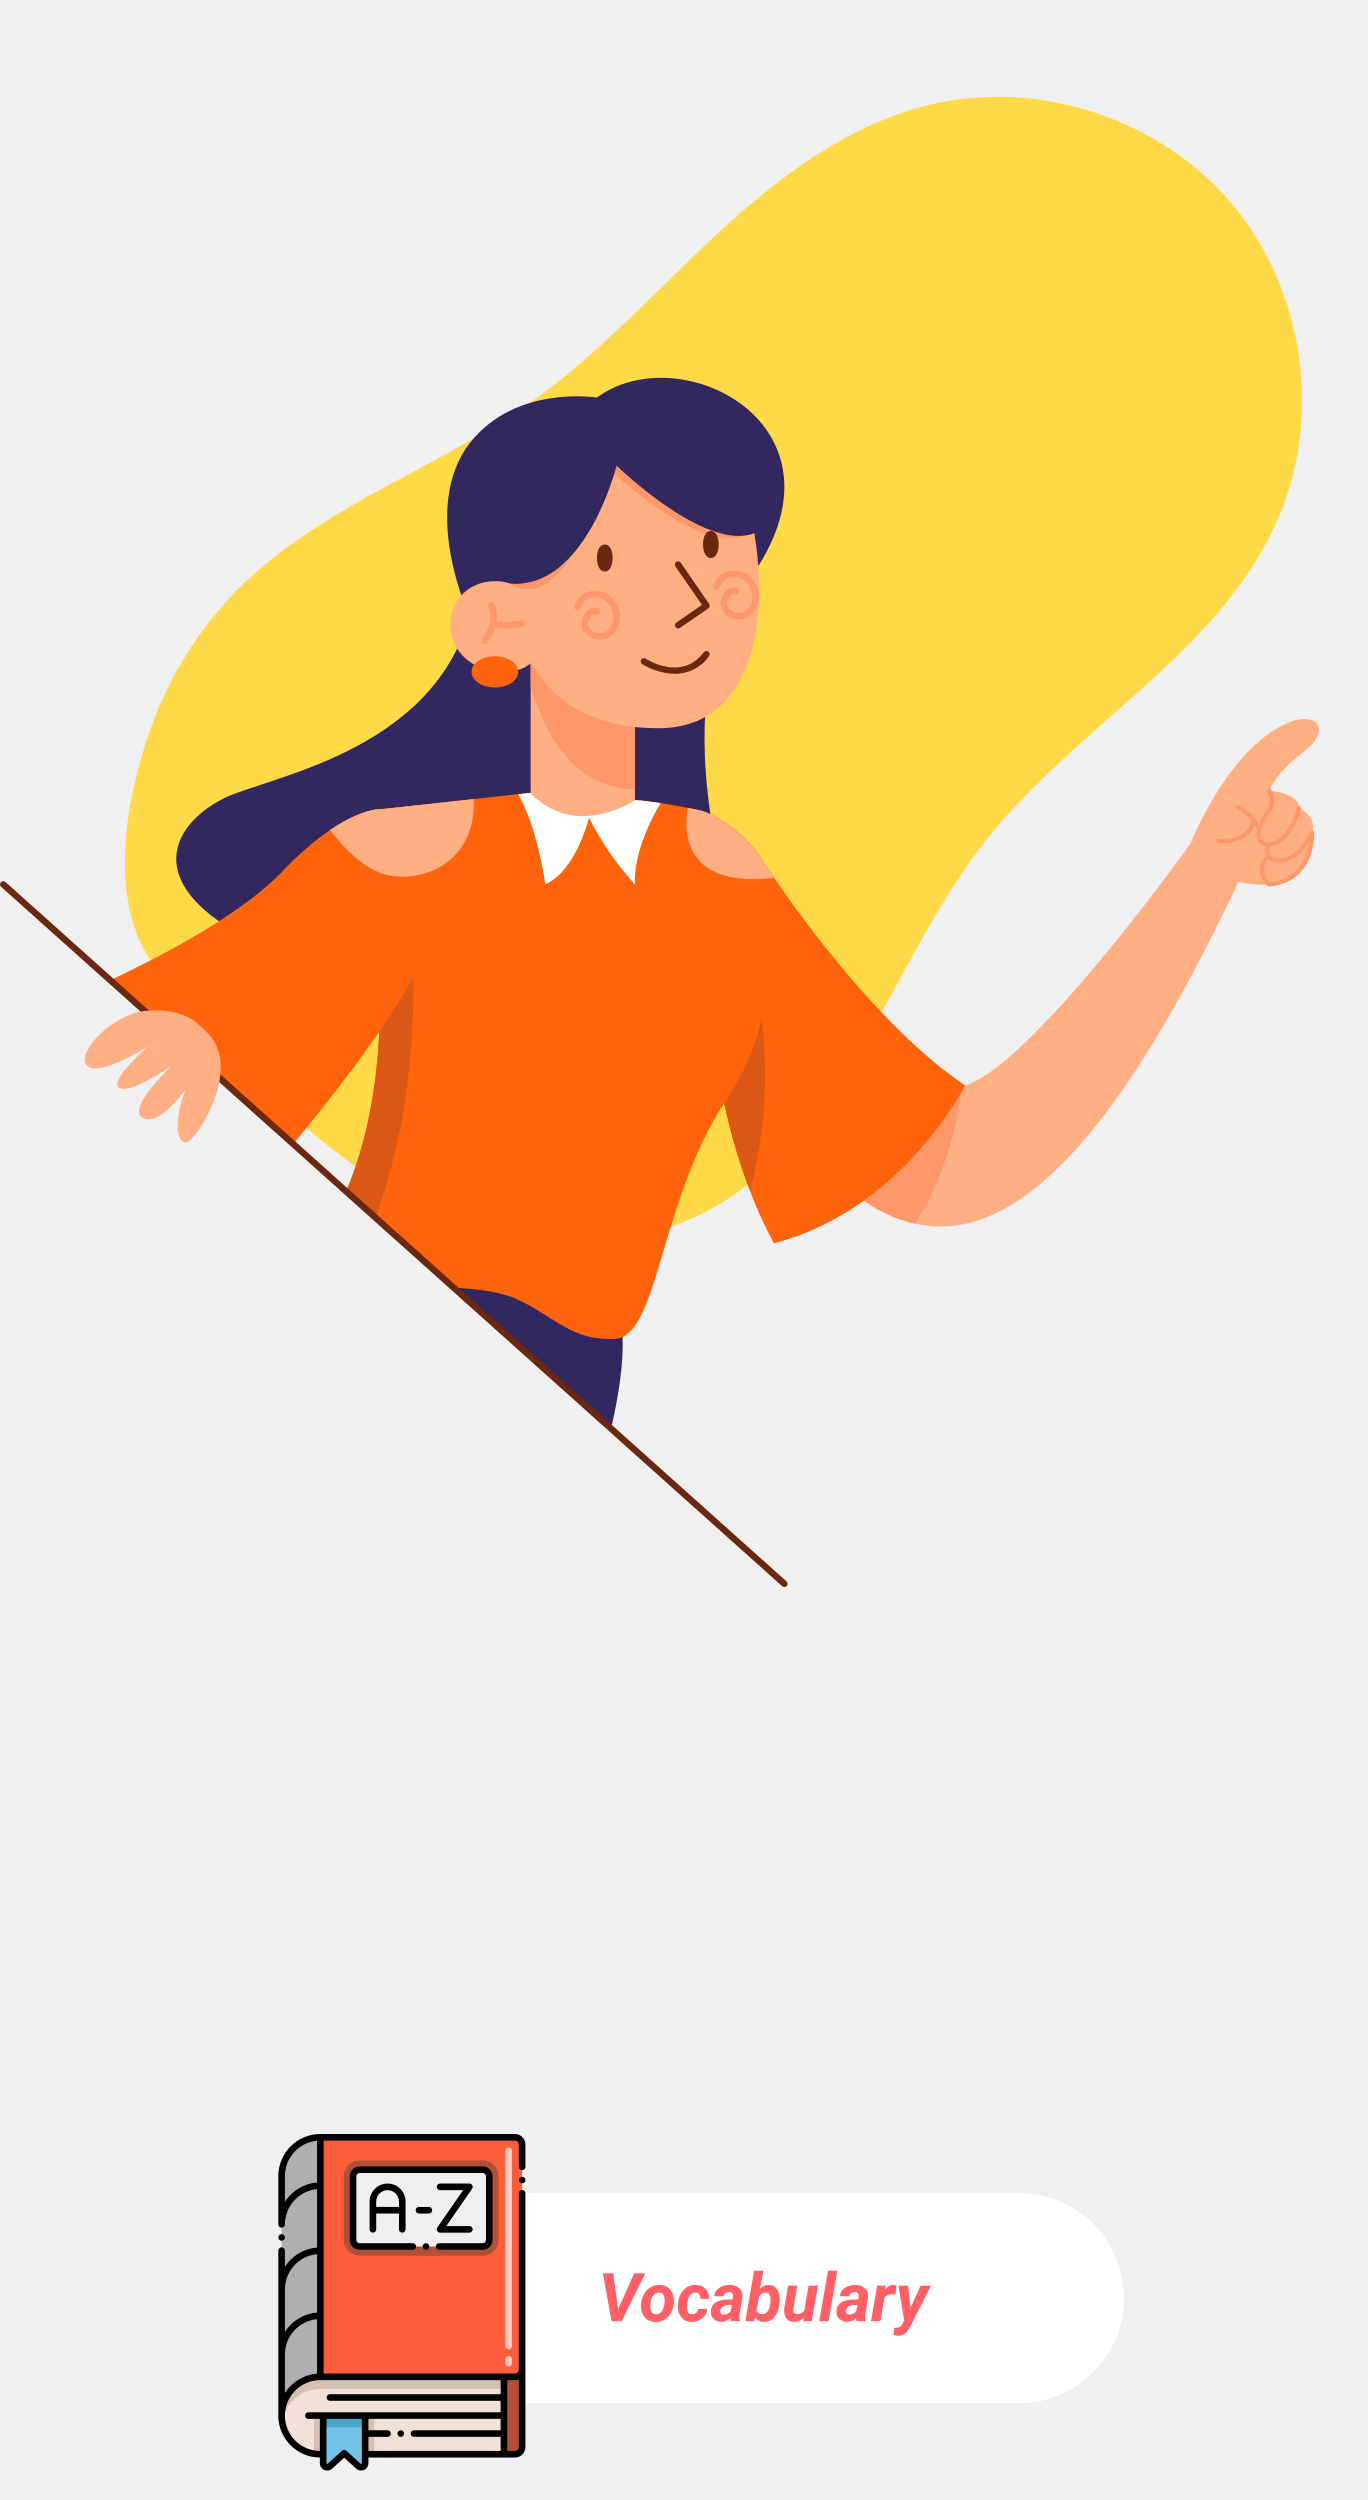
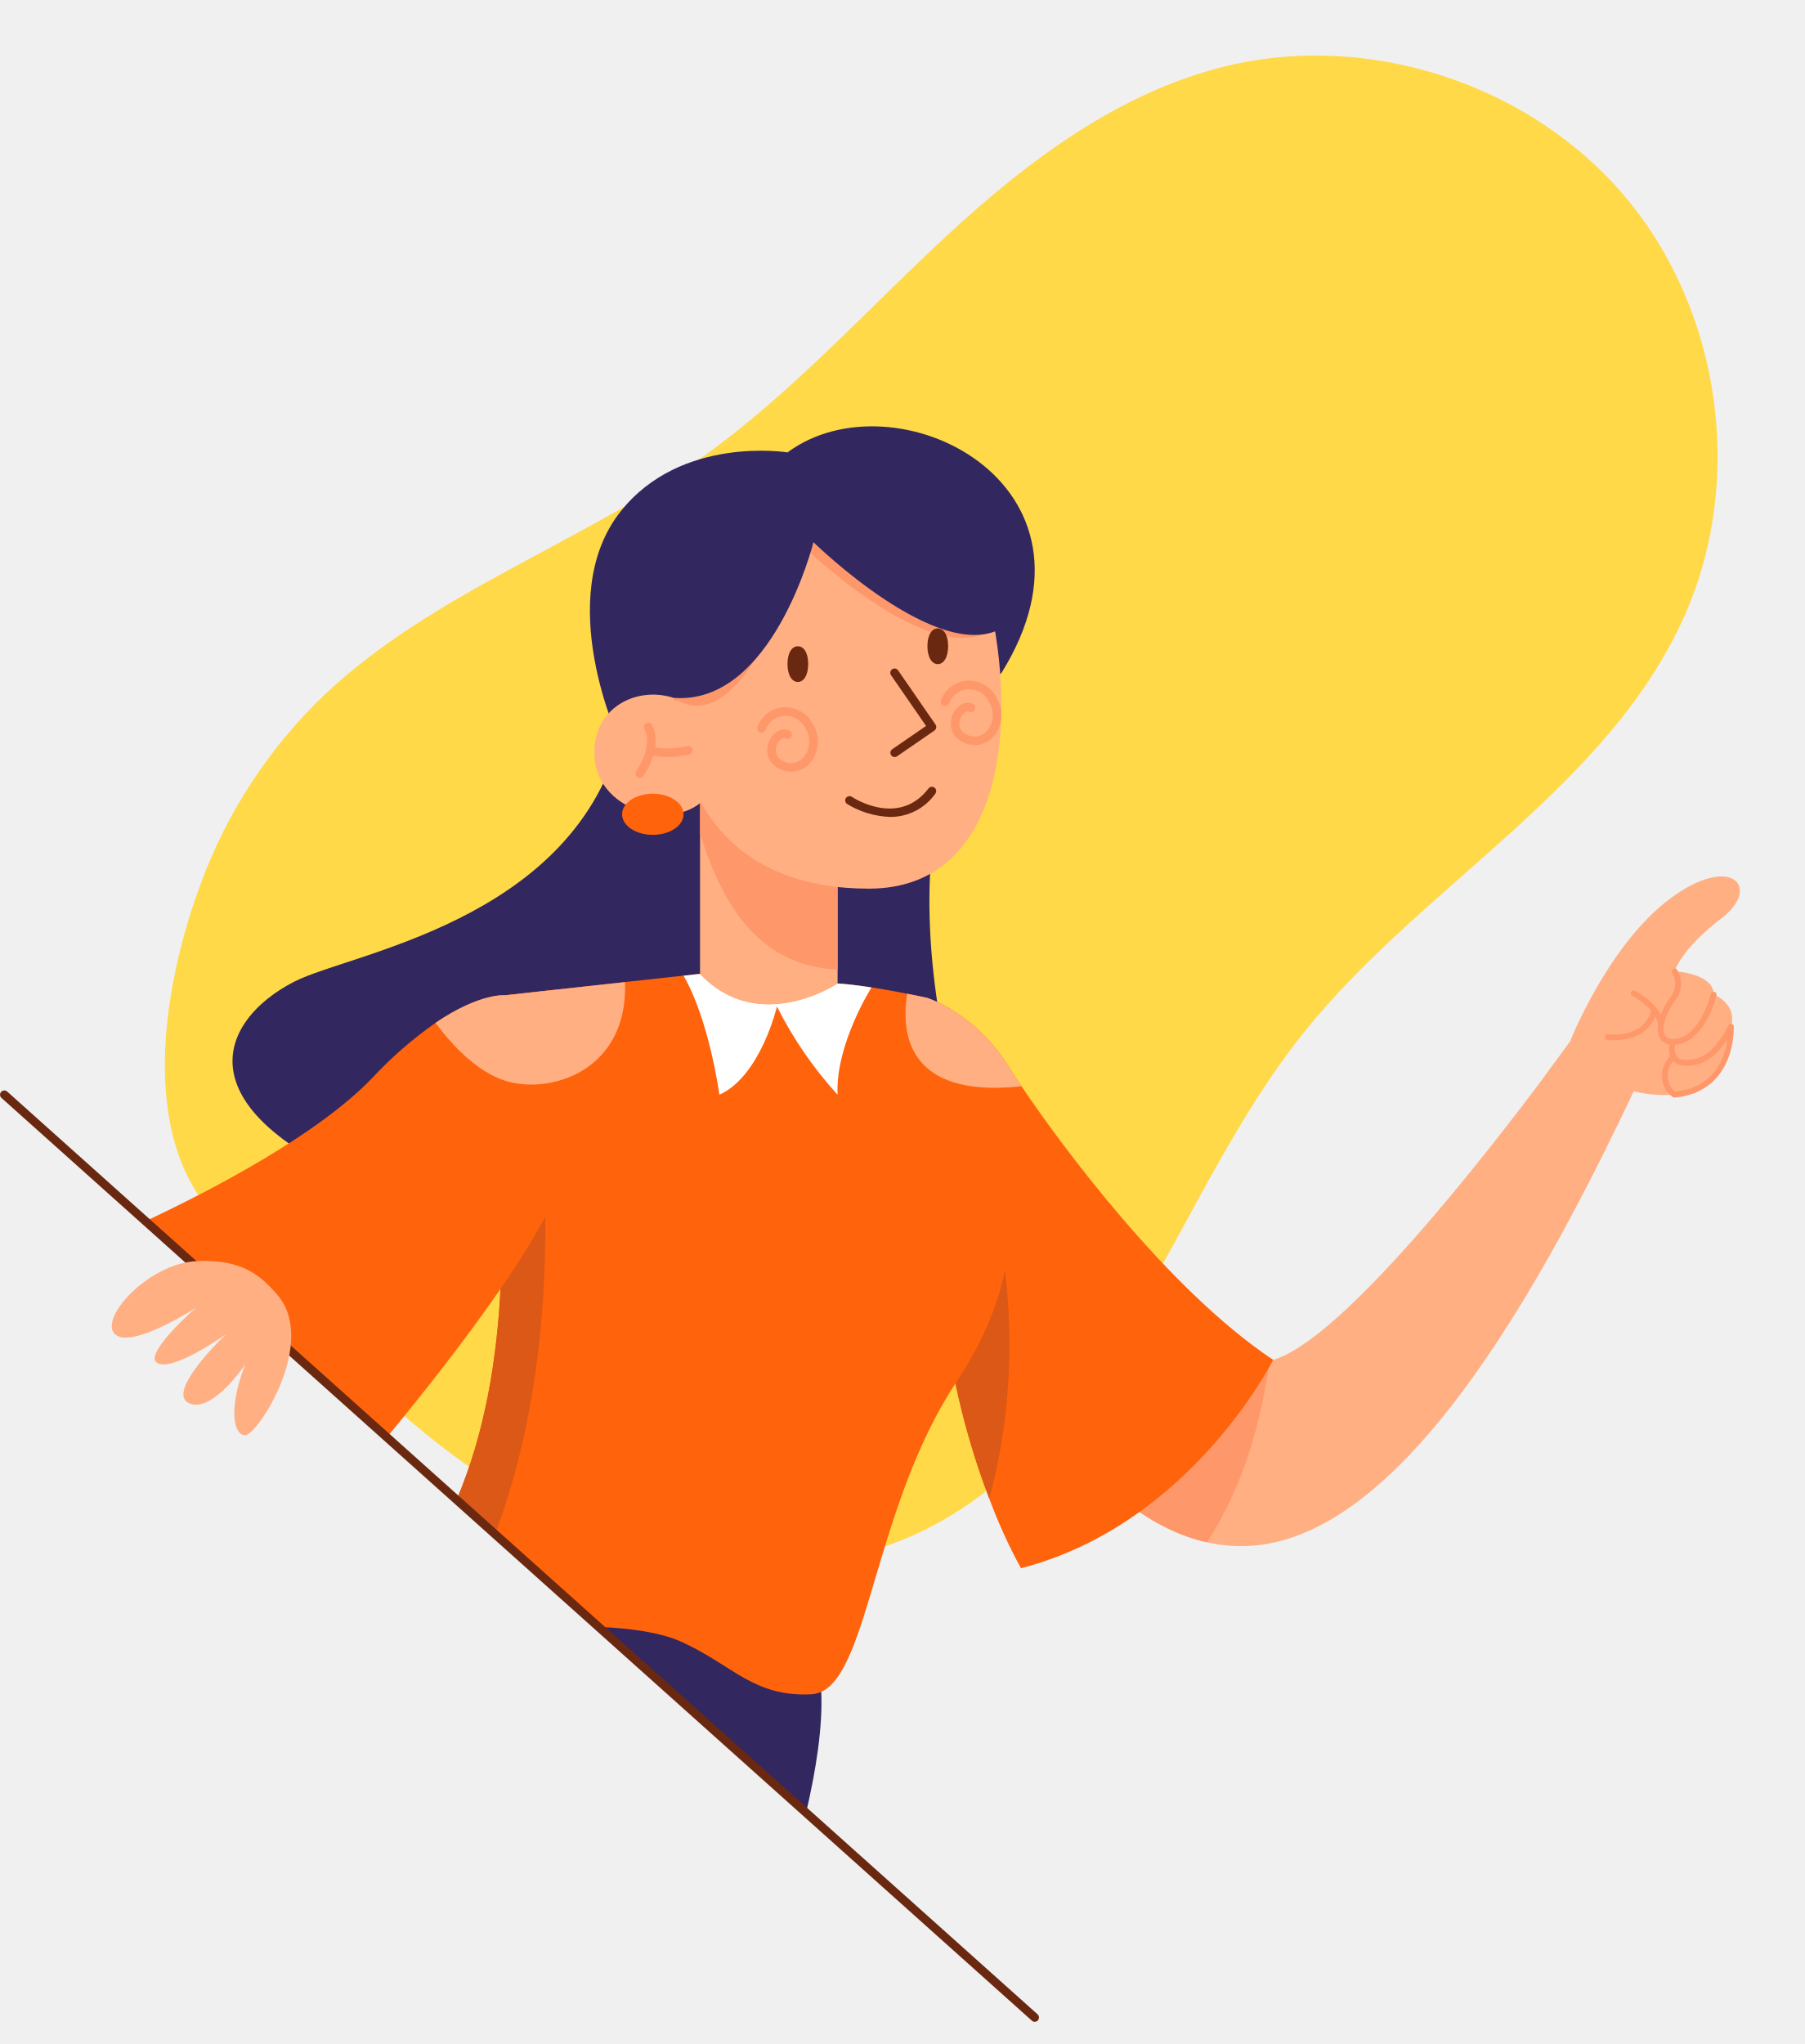
- <svg xmlns="http://www.w3.org/2000/svg" width="325.155" height="594.24" viewBox="0 0 325.155 594.24">
+ <svg xmlns="http://www.w3.org/2000/svg" width="325.155" height="368.234" viewBox="0 0 325.155 368.234">
  <defs>
    <clipPath id="clip-path">
-       <rect y="31" width="325.155" height="594.24" fill="none" />
+       <rect y="44" width="325.155" height="368.234" fill="none" />
    </clipPath>
  </defs>
-   <g id="Grupo_84011" data-name="Grupo 84011" transform="translate(-1708.845 11211.24)">
+   <g id="Grupo_84011" data-name="Grupo 84011" transform="translate(-1708.845 11198.24)">
    <g id="Grupo_de_desplazamiento_1" data-name="Grupo de desplazamiento 1" transform="translate(1708.845 -11242.24)" clip-path="url(#clip-path)" style="isolation: isolate">
      <g id="Grupo_84010" data-name="Grupo 84010" transform="translate(-1708.845 11242.24)">
        <path id="Trazado_116736" data-name="Trazado 116736" d="M504.721,295.828c3.144-26.455,17.693-50.123,24.474-75.887,5.077-19.289,5.717-39.422,8.214-59.211s7.166-39.993,19.026-56.03c15.807-21.372,44.169-32.67,70.342-28.02s48.907,25.029,56.382,50.539c9.641,32.9-4.988,67.8-4.179,102.073.449,19.025,5.665,37.568,8.813,56.336s4.09,38.739-3.575,56.158c-10.246,23.283-34.629,38.045-59.657,42.6-24.9,4.527-50.939.091-75.643-3.888-19.87-3.2-33.145-26.6-39.345-43.874A89.9,89.9,0,0,1,504.721,295.828Z" transform="translate(1570.959 -11624.237) rotate(40)" fill="#ffd947" />
-         <rect id="Rectángulo_34439" data-name="Rectángulo 34439" width="172" height="50" rx="25" transform="translate(1804 -10690)" fill="#fff" />
-         <g id="vocabulario" transform="translate(1740.65 -10704.443)">
-           <path id="Trazado_116737" data-name="Trazado 116737" d="M89.694,184.51v18.41H56.7v-9.207H46.725v9.207h-.668a9.069,9.069,0,0,1-1.527-.129,9.2,9.2,0,0,1,1.527-18.282Z" transform="translate(-1.716 -126.347)" fill="#f2e1d6" />
-           <path id="Trazado_116738" data-name="Trazado 116738" d="M61.34,213.87h2.2v9.2h-.668a9.069,9.069,0,0,1-1.527-.129Z" transform="translate(-18.526 -146.501)" fill="#d6c0b4" />
-           <path id="Trazado_116739" data-name="Trazado 116739" d="M100.15,213.87h2.2v9.2h-2.2Z" transform="translate(-45.166 -146.501)" fill="#d6c0b4" />
-           <path id="Trazado_116740" data-name="Trazado 116740" d="M114.171,4.648V58.172a1.707,1.707,0,0,1-1.706,1.706H66.214V2.942h46.251a1.707,1.707,0,0,1,1.706,1.706Z" transform="translate(-21.872 -1.715)" fill="#fc5d3d" />
-           <path id="Trazado_116741" data-name="Trazado 116741" d="M87.763,43.156A3.767,3.767,0,0,1,84,39.393V24.263A3.767,3.767,0,0,1,87.763,20.5H117a3.767,3.767,0,0,1,3.763,3.763v15.13A3.767,3.767,0,0,1,117,43.156Z" transform="translate(-34.081 -13.768)" fill="#b25035" />
-           <path id="Trazado_116742" data-name="Trazado 116742" d="M121.809,45.766H92.568A1.568,1.568,0,0,1,91,44.2V29.068A1.568,1.568,0,0,1,92.568,27.5h29.241a1.568,1.568,0,0,1,1.568,1.568V44.2A1.568,1.568,0,0,1,121.809,45.766Z" transform="translate(-38.886 -18.572)" fill="#efefef" />
-           <path id="Trazado_116743" data-name="Trazado 116743" d="M89.695,184.51v2.9H46.06a9.211,9.211,0,0,0-9.094,7.756,9.357,9.357,0,0,1-.113-1.448,9.207,9.207,0,0,1,9.207-9.2Z" transform="translate(-1.718 -126.347)" fill="#d6c0b4" />
-           <path id="Trazado_116744" data-name="Trazado 116744" d="M209.69,179.072v18.411a1.705,1.705,0,0,1-1.7,1.7H205.37V180.777h2.615A1.705,1.705,0,0,0,209.69,179.072Z" transform="translate(-117.392 -122.615)" fill="#b25035" />
-           <path id="Trazado_116745" data-name="Trazado 116745" d="M46.059,2.942V59.878a9.207,9.207,0,0,0-9.207,9.2V12.149a9.208,9.208,0,0,1,9.207-9.207Z" transform="translate(-1.717 -1.715)" fill="#afafaf" />
-           <path id="Trazado_116746" data-name="Trazado 116746" d="M78.314,213.861v11.324a.966.966,0,0,1-1.616.714l-3.373-3.073L69.953,225.9a.966.966,0,0,1-1.616-.714V213.861Z" transform="translate(-23.329 -146.495)" fill="#72c2e9" />
-           <path id="Trazado_116747" data-name="Trazado 116747" d="M68.34,213.86h9.975v2.822H68.34Z" transform="translate(-23.331 -146.494)" fill="#4ba5c8" />
-           <path id="Trazado_116748" data-name="Trazado 116748" d="M207.169,62.772a.784.784,0,0,1-.784-.784v-.941a.784.784,0,1,1,1.568,0v.941A.784.784,0,0,1,207.169,62.772Zm0-4.077a.784.784,0,0,1-.784-.784V11.489a.784.784,0,1,1,1.568,0V57.912A.784.784,0,0,1,207.169,58.7Z" transform="translate(-118.088 -7.044)" fill="#ffcbc3" />
-           <path id="Trazado_116749" data-name="Trazado 116749" d="M111.318,49.688a.784.784,0,0,0,.784-.784V42.291a4.271,4.271,0,1,0-8.542,0V48.9a.784.784,0,1,0,1.568,0,0,0,0,0,0,0,0v-3.76h5.409V48.9a.784.784,0,0,0,.784.784Zm-6.193-6.115V42.291a2.7,2.7,0,0,1,5.409,0v1.283Z" transform="translate(-47.507 -25.794)" />
-           <path id="Trazado_116750" data-name="Trazado 116750" d="M155.229,49.687H162.2a.784.784,0,1,0,0-1.568h-5.481l6.127-8.871a.783.783,0,0,0-.646-1.229h-6.974a.784.784,0,1,0,0,1.568h5.481l-6.127,8.871a.784.784,0,0,0,.646,1.229Z" transform="translate(-82.434 -25.793)" />
-           <path id="Trazado_116751" data-name="Trazado 116751" d="M141.615,55.729H139.26a.784.784,0,0,0,0,1.568h2.355a.784.784,0,1,0,0-1.568Z" transform="translate(-71.476 -37.949)" />
-           <path id="Trazado_116752" data-name="Trazado 116752" d="M90.852,44.834h12.622a.784.784,0,0,0,0-1.568H90.852a.785.785,0,0,1-.784-.784V27.352a.785.785,0,0,1,.784-.784h29.241a.785.785,0,0,1,.784.784v15.13a.785.785,0,0,1-.784.784H109.745a.784.784,0,1,0,0,1.568h10.348a2.354,2.354,0,0,0,2.352-2.352V27.352A2.354,2.354,0,0,0,120.093,25H90.852A2.354,2.354,0,0,0,88.5,27.352v15.13A2.354,2.354,0,0,0,90.852,44.834Z" transform="translate(-37.17 -16.856)" />
-           <circle id="Elipse_4784" data-name="Elipse 4784" cx="0.784" cy="0.784" r="0.784" transform="translate(68.656 26.41)" />
-           <path id="Trazado_116753" data-name="Trazado 116753" d="M125.434,225.029a.784.784,0,1,0,.784.784.784.784,0,0,0-.784-.784Z" transform="translate(-61.984 -154.161)" />
-           <circle id="Elipse_4785" data-name="Elipse 4785" cx="0.784" cy="0.784" r="0.784" transform="translate(34.35 24.249)" />
-           <path id="Trazado_116754" data-name="Trazado 116754" d="M93.083,2.932s0-.008,0-.013A2.492,2.492,0,0,0,90.593.443H44.342a10,10,0,0,0-9.991,9.977s0,.008,0,.013V21.9s0,.009,0,.013,0,.012,0,.018a.784.784,0,1,0,1.568,0,8.434,8.434,0,0,1,7.639-8.385V27.428a10,10,0,0,0-7.64,4.6V28.168a.784.784,0,1,0-1.568,0v39.2a9.952,9.952,0,0,0,9.874,9.984V78.69a1.749,1.749,0,0,0,2.928,1.293L50,77.391l2.844,2.592a1.749,1.749,0,0,0,2.928-1.293V77.357H90.593a2.492,2.492,0,0,0,2.489-2.489c0-5.576,0-57.846,0-60.335a.784.784,0,1,0-1.568,0V56.445s0,.008,0,.012a.922.922,0,0,1-.921.921H45.126V2.011H90.593a.922.922,0,0,1,.922.922s0,0,0,.006V8.263a.784.784,0,0,0,1.568,0ZM35.918,16.567V10.443s0-.006,0-.009a8.435,8.435,0,0,1,7.639-8.387v9.924A9.995,9.995,0,0,0,35.918,16.567Zm0,45.436v-9.15s0-.006,0-.009a8.434,8.434,0,0,1,7.639-8.385V57.409A10.025,10.025,0,0,0,35.918,62Zm0-24.617A8.434,8.434,0,0,1,43.558,29V42.886a10,10,0,0,0-7.64,4.6V37.395s0-.006,0-.009ZM53.9,78.824l-3.372-3.073a.784.784,0,0,0-1.056,0L46.1,78.824a.18.18,0,0,1-.3-.134c0-3.654,0,1.874,0-10.537H54.2c0,7.876,0,9.645,0,10.537A.18.18,0,0,1,53.9,78.824Zm1.872-6.388h4.546a.784.784,0,1,0,0-1.568H55.768V68.153H87.194v2.715H66.586a.784.784,0,1,0,0,1.568H87.194v3.352H55.768Zm35.746,2.432a.922.922,0,0,1-.921.921H88.762V58.947h1.831a2.609,2.609,0,0,0,.921-.177Zm-4.32-15.922V62.3H46.618a.784.784,0,0,0,0,1.568H87.194v2.718H41.49a.784.784,0,1,0,0,1.568h2.734v7.635a8.4,8.4,0,0,1-8.306-8.416s0,0,0-.005a8.431,8.431,0,0,1,8.423-8.42H87.194Z" transform="translate(0)" />
-           <circle id="Elipse_4786" data-name="Elipse 4786" cx="0.784" cy="0.784" r="0.784" transform="translate(91.515 10.615)" />
-         </g>
-         <text id="Vocabulary" transform="translate(1851.017 -10659.5)" fill="#ff5f65" font-size="16" font-family="Roboto-BoldItalic, Roboto" font-weight="700" font-style="italic">
-           <tspan x="0" y="0">Vocabulary</tspan>
-         </text>
        <g id="Grupo_83402" data-name="Grupo 83402" transform="translate(74.751 -11338.376)">
          <path id="Trazado_116755" data-name="Trazado 116755" d="M2044.058,519.278c8.448,18.877,22.694,43.243,42.517,47.647a29.466,29.466,0,0,0,3.884.6c21.068,1.786,43.865-21.562,70.037-75.691.972-2.012,1.955-4.075,2.938-6.174l-11.483-8.891s-1.7,2.387-4.543,6.19v.005c-10.5,14.071-36.482,47.5-48.923,51.1-.221.061-.442.118-.669.165-15.887,3.153-42.286-40.789-42.286-40.789Z" transform="translate(-235.002 -148.938)" fill="#ffaf82" />
          <path id="Trazado_116756" data-name="Trazado 116756" d="M2044.058,541.668c8.448,18.877,22.694,43.243,42.517,47.647,6.992-10.809,10-23.028,11.241-32.7-15.887,3.153-42.286-40.789-42.286-40.789Z" transform="translate(-235.002 -171.327)" fill="#fe976a" />
          <path id="Trazado_116757" data-name="Trazado 116757" d="M2002.034,453.8c.195.288,4.666,7.09,8.206,20.322a130.571,130.571,0,0,1,4.147,28.744,132.953,132.953,0,0,0,2.768,22.277,137.121,137.121,0,0,0,6.1,20.749,95.259,95.259,0,0,0,5.706,12.538c30.622-7.9,45.439-37.537,45.439-37.537-18.985-12.656-38.227-38.7-45.342-49.288-.941-1.394-1.667-2.521-2.156-3.313-6.092-9.878-14.735-12.595-14.735-12.595s-1.507-.335-3.7-.761C2006.638,454.578,2004.339,454.156,2002.034,453.8Z" transform="translate(-210.913 -135.774)" fill="#ff630c" />
          <path id="Trazado_116758" data-name="Trazado 116758" d="M2021.262,494.509a130.57,130.57,0,0,1,4.147,28.744,132.952,132.952,0,0,0,2.768,22.277,137.117,137.117,0,0,0,6.1,20.749c11.138-41.262-7.018-76.916-7.018-76.916S2024.868,491.407,2021.262,494.509Z" transform="translate(-221.935 -156.159)" fill="#db5816" />
          <path id="Trazado_116759" data-name="Trazado 116759" d="M1851.125,691.8l15.234,13.639,37.383,33.473c1.836-7.882,3.01-15.594,2.732-21.773a27.06,27.06,0,0,0-.694-5.238Z" transform="translate(-124.408 -272.199)" fill="#32275f" />
          <path id="Trazado_116760" data-name="Trazado 116760" d="M1832.257,221.638c19.338-14.323,59.755,5.6,38.558,39.72,0,0-23.419,19.8-7.367,79.312,0,0-59.269,30.622-100.51,15.558s-33.431-32.181-19.51-39.266c10.136-5.158,49.395-10.7,58.528-43.364,0,0-12.1-25.784.247-41.342C1813.113,218.511,1832.257,221.638,1832.257,221.638Z" transform="translate(-56.27)" fill="#32275f" />
          <path id="Trazado_116761" data-name="Trazado 116761" d="M1954.429,370.86v34.682s-1.569,9.631-12.435,8.89a13.007,13.007,0,0,1-12.348-10.619V370.86Z" transform="translate(-169.418 -88.23)" fill="#ffaf82" />
          <path id="Trazado_116762" data-name="Trazado 116762" d="M1954.429,370.86v32.176c-14.848-.628-21.176-12.909-24.783-24.51V370.86Z" transform="translate(-169.418 -88.23)" fill="#fe976a" />
          <path id="Trazado_116763" data-name="Trazado 116763" d="M1918.61,280.551c.957,19.535,11.792,33.843,35.073,33.843,24.315,0,26.913-29.85,21.588-52.184a62.787,62.787,0,0,0-6.029-16.16s-41.118-16.114-48.341,13.335A74.058,74.058,0,0,0,1918.61,280.551Z" transform="translate(-163.05 -14.163)" fill="#ffaf82" />
          <path id="Trazado_116764" data-name="Trazado 116764" d="M1906.731,345.846c-3.181,9.815-20.616,6.954-21.669-4.066-1.021-10.69,11.147-15.252,19.14-8.217S1906.731,345.846,1906.731,345.846Z" transform="translate(-143.827 -64.916)" fill="#ffaf82" />
          <path id="Trazado_116765" data-name="Trazado 116765" d="M1903.125,352a.77.77,0,0,0,.621-.314c.153-.207,3.718-5.127,1.593-9.211a.772.772,0,0,0-1.37.712c1.679,3.228-1.435,7.54-1.467,7.583a.772.772,0,0,0,.622,1.229Z" transform="translate(-153.774 -71.722)" fill="#fe976a" />
          <path id="Trazado_116766" data-name="Trazado 116766" d="M1910.681,353.883a18.077,18.077,0,0,0,3.966-.463.772.772,0,0,0-.373-1.5c-.038.009-3.776.919-6.42.018a.772.772,0,1,0-.5,1.461A10.465,10.465,0,0,0,1910.681,353.883Z" transform="translate(-156.341 -77.361)" fill="#fe976a" />
          <path id="Trazado_116767" data-name="Trazado 116767" d="M1998.995,374.5a9.88,9.88,0,0,0,8.163-4.207.772.772,0,0,0-1.228-.935c-5.344,7.016-13.5,1.745-13.844,1.517a.772.772,0,0,0-.853,1.286A15.866,15.866,0,0,0,1998.995,374.5Z" transform="translate(-204.524 -87.194)" fill="#6a2810" />
          <path id="Trazado_116768" data-name="Trazado 116768" d="M1959.948,347.107a4.425,4.425,0,0,0,3.172-1.354,5.963,5.963,0,0,0,.8-7.055,5.615,5.615,0,0,0-5.414-3.2,5.348,5.348,0,0,0-4.654,3.549.772.772,0,0,0,1.457.511,3.8,3.8,0,0,1,3.314-2.521,4.064,4.064,0,0,1,3.934,2.389,4.43,4.43,0,0,1-.532,5.245,2.921,2.921,0,0,1-3.613.5,2.091,2.091,0,0,1-1.267-1.822,2.572,2.572,0,0,1,1.043-2.161.65.65,0,0,1,.715-.085.771.771,0,1,0,.725-1.362,2.21,2.21,0,0,0-2.262.14,4.112,4.112,0,0,0-1.763,3.531,3.626,3.626,0,0,0,2.1,3.128A4.872,4.872,0,0,0,1959.948,347.107Z" transform="translate(-183.268 -67.948)" fill="#fe976a" />
          <path id="Trazado_116769" data-name="Trazado 116769" d="M2037.438,335.874a4.426,4.426,0,0,0,3.172-1.354,5.963,5.963,0,0,0,.8-7.055,5.618,5.618,0,0,0-5.414-3.2,5.348,5.348,0,0,0-4.654,3.548.772.772,0,0,0,1.457.512,3.8,3.8,0,0,1,3.314-2.521,4.071,4.071,0,0,1,3.934,2.388,4.43,4.43,0,0,1-.533,5.245,2.921,2.921,0,0,1-3.612.5,2.093,2.093,0,0,1-1.267-1.822,2.571,2.571,0,0,1,1.044-2.161.649.649,0,0,1,.714-.084.772.772,0,0,0,.725-1.362,2.21,2.21,0,0,0-2.262.14,4.111,4.111,0,0,0-1.764,3.531,3.627,3.627,0,0,0,2.1,3.129A4.883,4.883,0,0,0,2037.438,335.874Z" transform="translate(-227.688 -61.509)" fill="#fe976a" />
          <path id="Trazado_116770" data-name="Trazado 116770" d="M2010.755,335.142a.769.769,0,0,0,.437-.136l6.735-4.638a.772.772,0,0,0,.2-1.074l-6.735-9.755a.772.772,0,1,0-1.27.877l6.3,9.119-6.1,4.2a.772.772,0,0,0,.439,1.407Z" transform="translate(-215.469 -58.62)" fill="#6a2810" />
          <path id="Trazado_116771" data-name="Trazado 116771" d="M1970.3,312.967c0,2.075-.835,3.243-1.865,3.243s-1.864-1.168-1.864-3.243.835-3.188,1.864-3.188S1970.3,310.892,1970.3,312.967Z" transform="translate(-190.585 -53.216)" fill="#6a2810" />
          <path id="Trazado_116772" data-name="Trazado 116772" d="M1918.61,280.551c16.284-1,23.044-28.06,23.044-28.06s22.4,21.963,33.869,15.532a44.106,44.106,0,0,0-.252-5.814,62.787,62.787,0,0,0-6.029-16.16s-41.118-16.114-48.341,13.335A74.058,74.058,0,0,0,1918.61,280.551Z" transform="translate(-163.05 -14.163)" fill="#fe976a" />
          <path id="Trazado_116773" data-name="Trazado 116773" d="M1826.87,542.817l6.925,6.2,3.427,3.066,15.234,13.639c5.237.206,11.056.906,15.095,2.757,9.138,4.2,12.842,9.879,23.214,9.384a4.809,4.809,0,0,0,1.806-.442c8.618-3.982,9.76-33.576,24.176-55.565.067-.1.129-.2.2-.3,15.558-23.461,8.891-41.241,2.47-49.885s-7.656-19.262-7.656-19.262-5.047-1.116-10.13-1.9c-2.161-.335-4.327-.612-6.112-.715,0,0-14.19,9.487-24.783-1.729,0,0-1.116.124-2.969.324l-10.552,1.157c-4.208.458-8.808.962-12.867,1.41-.648.072-1.286.144-1.9.211q-.5.061-.988.108c-.293.036-.582.067-.865.1l-1.62.18-.128.015c-.448.052-.875.1-1.286.144-.679.072-1.3.139-1.857.2-2.428.273-2.444,5.87-1.94,14.658.571,9.785,1.785,23.528,1.024,38.247C1834.124,517.391,1832.036,530.67,1826.87,542.817Z" transform="translate(-110.504 -132.491)" fill="#ff630c" />
          <path id="Trazado_116774" data-name="Trazado 116774" d="M2286.225,442.941v.005l13.089,8.87c.972-2.012,1.955-4.075,2.938-6.174a23.218,23.218,0,0,0,7.357.632c10.789-1.034,10.177-12.239,10.177-12.239a4.279,4.279,0,0,0-.35-3.545,5.934,5.934,0,0,0-2.738-2.259,2.952,2.952,0,0,0-1.173-2.331c-2-1.661-5.865-1.868-5.865-1.868s.988-3.828,8.4-9.508,1.729-11.854-9.384-3.457-17.9,25.683-17.9,25.683S2289.065,439.139,2286.225,442.941Z" transform="translate(-373.819 -108.924)" fill="#ffaf82" />
          <path id="Trazado_116775" data-name="Trazado 116775" d="M2336.778,459.506h0c5.527,0,7.695-8.547,7.784-8.911a.515.515,0,0,0-1-.246c-.02.081-2.063,8.126-6.786,8.129h0a1.57,1.57,0,0,1-1.6-.775c-.7-1.472.716-4.692,2-6.262a4.789,4.789,0,0,0,.285-5.439.514.514,0,0,0-.874.543h0a3.785,3.785,0,0,1-.208,4.245c-1.24,1.518-3.137,5.235-2.13,7.355A2.524,2.524,0,0,0,2336.778,459.506Z" transform="translate(-401.186 -131.164)" fill="#fe976a" />
          <path id="Trazado_116776" data-name="Trazado 116776" d="M2341.917,476.728a8.539,8.539,0,0,0,1.809-.219c4.161-.91,6.559-6.364,6.659-6.6a.514.514,0,0,0-.945-.408c-.023.052-2.291,5.2-5.935,6-1.6.351-2.74.227-3.284-.359a2.675,2.675,0,0,1-.188-2.571.515.515,0,0,0-.986-.3c-.462,1.539-.317,2.773.419,3.566A3.189,3.189,0,0,0,2341.917,476.728Z" transform="translate(-403.947 -144.598)" fill="#fe976a" />
          <path id="Trazado_116777" data-name="Trazado 116777" d="M2337.992,482.464a.471.471,0,0,0,.049,0c11.152-1.069,10.647-12.663,10.641-12.78a.515.515,0,0,0-1.028.055c.023.435.444,10.591-9.512,11.68a3.606,3.606,0,0,1-1.373-2.9,3.662,3.662,0,0,1,1.39-2.919.514.514,0,1,0-.592-.841,4.783,4.783,0,0,0,.122,7.612A.514.514,0,0,0,2337.992,482.464Z" transform="translate(-402.202 -144.598)" fill="#fe976a" />
          <path id="Trazado_116778" data-name="Trazado 116778" d="M2327.951,461.279a.514.514,0,0,0,.512-.569c-.013-.118-.381-2.934-5.123-5.625a.515.515,0,0,0-.508.895c4.236,2.4,4.606,4.826,4.61,4.851A.518.518,0,0,0,2327.951,461.279Z" transform="translate(-394.653 -136.471)" fill="#fe976a" />
          <path id="Trazado_116779" data-name="Trazado 116779" d="M2313.175,468.078c2.157,0,6.684-.583,7.85-5.32a.514.514,0,0,0-1-.246c-1.316,5.343-7.594,4.523-7.861,4.485a.515.515,0,0,0-.145,1.019A9.256,9.256,0,0,0,2313.175,468.078Z" transform="translate(-388.352 -140.542)" fill="#fe976a" />
          <path id="Trazado_116780" data-name="Trazado 116780" d="M1922.685,448.4c4.662,8.083,6.457,21.444,6.457,21.444,7.408-3.318,10.372-15.882,10.372-15.882a70.588,70.588,0,0,0,10.922,15.882c-.432-9,6.112-19.324,6.112-19.324-2.161-.335-4.327-.612-6.112-.715,0,0-14.19,9.487-24.783-1.729C1925.654,448.074,1924.538,448.2,1922.685,448.4Z" transform="translate(-165.428 -132.491)" fill="#fff" />
          <ellipse id="Elipse_4787" data-name="Elipse 4787" cx="5.538" cy="3.704" rx="5.538" ry="3.704" transform="translate(1746.18 283.13)" fill="#ff630c" />
          <path id="Trazado_116781" data-name="Trazado 116781" d="M1826.87,547.523l6.925,6.2c7.167-19.093,9.2-39.471,9.05-57.134a228.481,228.481,0,0,0-1.507-23.9c-.772-6.7-1.714-12.317-2.5-16.412-.448.052-.875.1-1.286.144-.679.072-1.3.139-1.857.2-2.428.273-2.444,5.87-1.94,14.658.571,9.785,1.785,23.528,1.024,38.247C1834.124,522.1,1832.036,535.376,1826.87,547.523Z" transform="translate(-110.504 -137.197)" fill="#db5816" />
          <path id="Trazado_116782" data-name="Trazado 116782" d="M2037.281,473.134c-.941-1.394-1.667-2.521-2.156-3.313-6.092-9.878-14.735-12.595-14.735-12.595s-1.507-.335-3.7-.761C2015.591,463.261,2016.419,475.4,2037.281,473.134Z" transform="translate(-219.14 -137.301)" fill="#ffaf82" />
          <path id="Trazado_116783" data-name="Trazado 116783" d="M1695.528,496.507l43.484,38.942c6.359-7.692,14.086-17.457,20.477-26.738a144.722,144.722,0,0,0,8.067-12.939q.81-1.5,1.5-2.922a43.375,43.375,0,0,0,4.327-22.977,38.645,38.645,0,0,0-4.327-15.023c-.648.072-1.286.144-1.9.211q-.5.061-.988.108c-.293.036-.582.067-.865.1l-1.62.18-.129.015c-.448.047-.88.1-1.286.144-.679.072-1.3.139-1.857.2,0,0-4.528-.525-12.631,4.975a70.787,70.787,0,0,0-11.3,9.827C1726.7,480.857,1707.7,490.786,1695.528,496.507Z" transform="translate(-35.216 -136.374)" fill="#ff630c" />
          <path id="Trazado_116784" data-name="Trazado 116784" d="M1820.528,665.063a.772.772,0,0,0,.516-1.347L1660.827,520.251l-25.446-22.782a.772.772,0,0,0-1.03,1.15L1659.8,521.4l81.639,73.1,78.578,70.361A.769.769,0,0,0,1820.528,665.063Z" transform="translate(0 -160.692)" fill="#6a2810" />
          <path id="Trazado_116785" data-name="Trazado 116785" d="M1817.949,458.888c2.253,3.056,6.086,7.481,10.691,9.683a13.961,13.961,0,0,0,3.421,1.148,17.551,17.551,0,0,0,4.162.262,18.2,18.2,0,0,0,7.331-2c4.96-2.608,8.865-7.851,8.541-16.433-4.208.458-8.808.962-12.867,1.41-.648.072-1.286.144-1.9.211q-.5.061-.988.108c-.293.036-.582.067-.865.1l-1.62.18-.128.015c-.448.047-.88.1-1.286.144-.679.072-1.3.139-1.857.2C1830.58,453.913,1826.052,453.388,1817.949,458.888Z" transform="translate(-105.391 -134.481)" fill="#ffaf82" />
          <path id="Trazado_116786" data-name="Trazado 116786" d="M1710.988,575.2c7.575,8.512-3.457,25.451-5.68,25.451s-2.964-5.2,0-12.726c0,0-6.08,8.989-10.2,6.906s6.744-12.389,6.744-12.389-9.278,6.642-12.281,5.253,6.848-10.011,6.848-10.011-11.607,7.541-14.57,4.758,5.927-12.661,14.57-13.155S1708.375,572.263,1710.988,575.2Z" transform="translate(-27.04 -201.946)" fill="#ffaf82" />
          <path id="Trazado_116787" data-name="Trazado 116787" d="M2029.378,305.432c0,2.075-.835,3.243-1.865,3.243s-1.865-1.168-1.865-3.243.835-3.188,1.865-3.188S2029.378,303.357,2029.378,305.432Z" transform="translate(-224.45 -48.897)" fill="#6a2810" />
          <path id="Trazado_116788" data-name="Trazado 116788" d="M1942.766,264.111s-11.032,37.934-24.228,28.783l13.66-28.783Z" transform="translate(-163.051 -27.038)" fill="#fe976a" />
          <path id="Trazado_116789" data-name="Trazado 116789" d="M1972.567,260.96c-11.468,6.431-33.87-15.533-33.87-15.533s-7.349,29.414-25.175,28.042c0,0-7.844-6.558-.8-28.042s48.343-16.67,54.366-7.038S1972.567,260.96,1972.567,260.96Z" transform="translate(-158.035 -7.613)" fill="#32275f" />
        </g>
      </g>
    </g>
  </g>
</svg>
